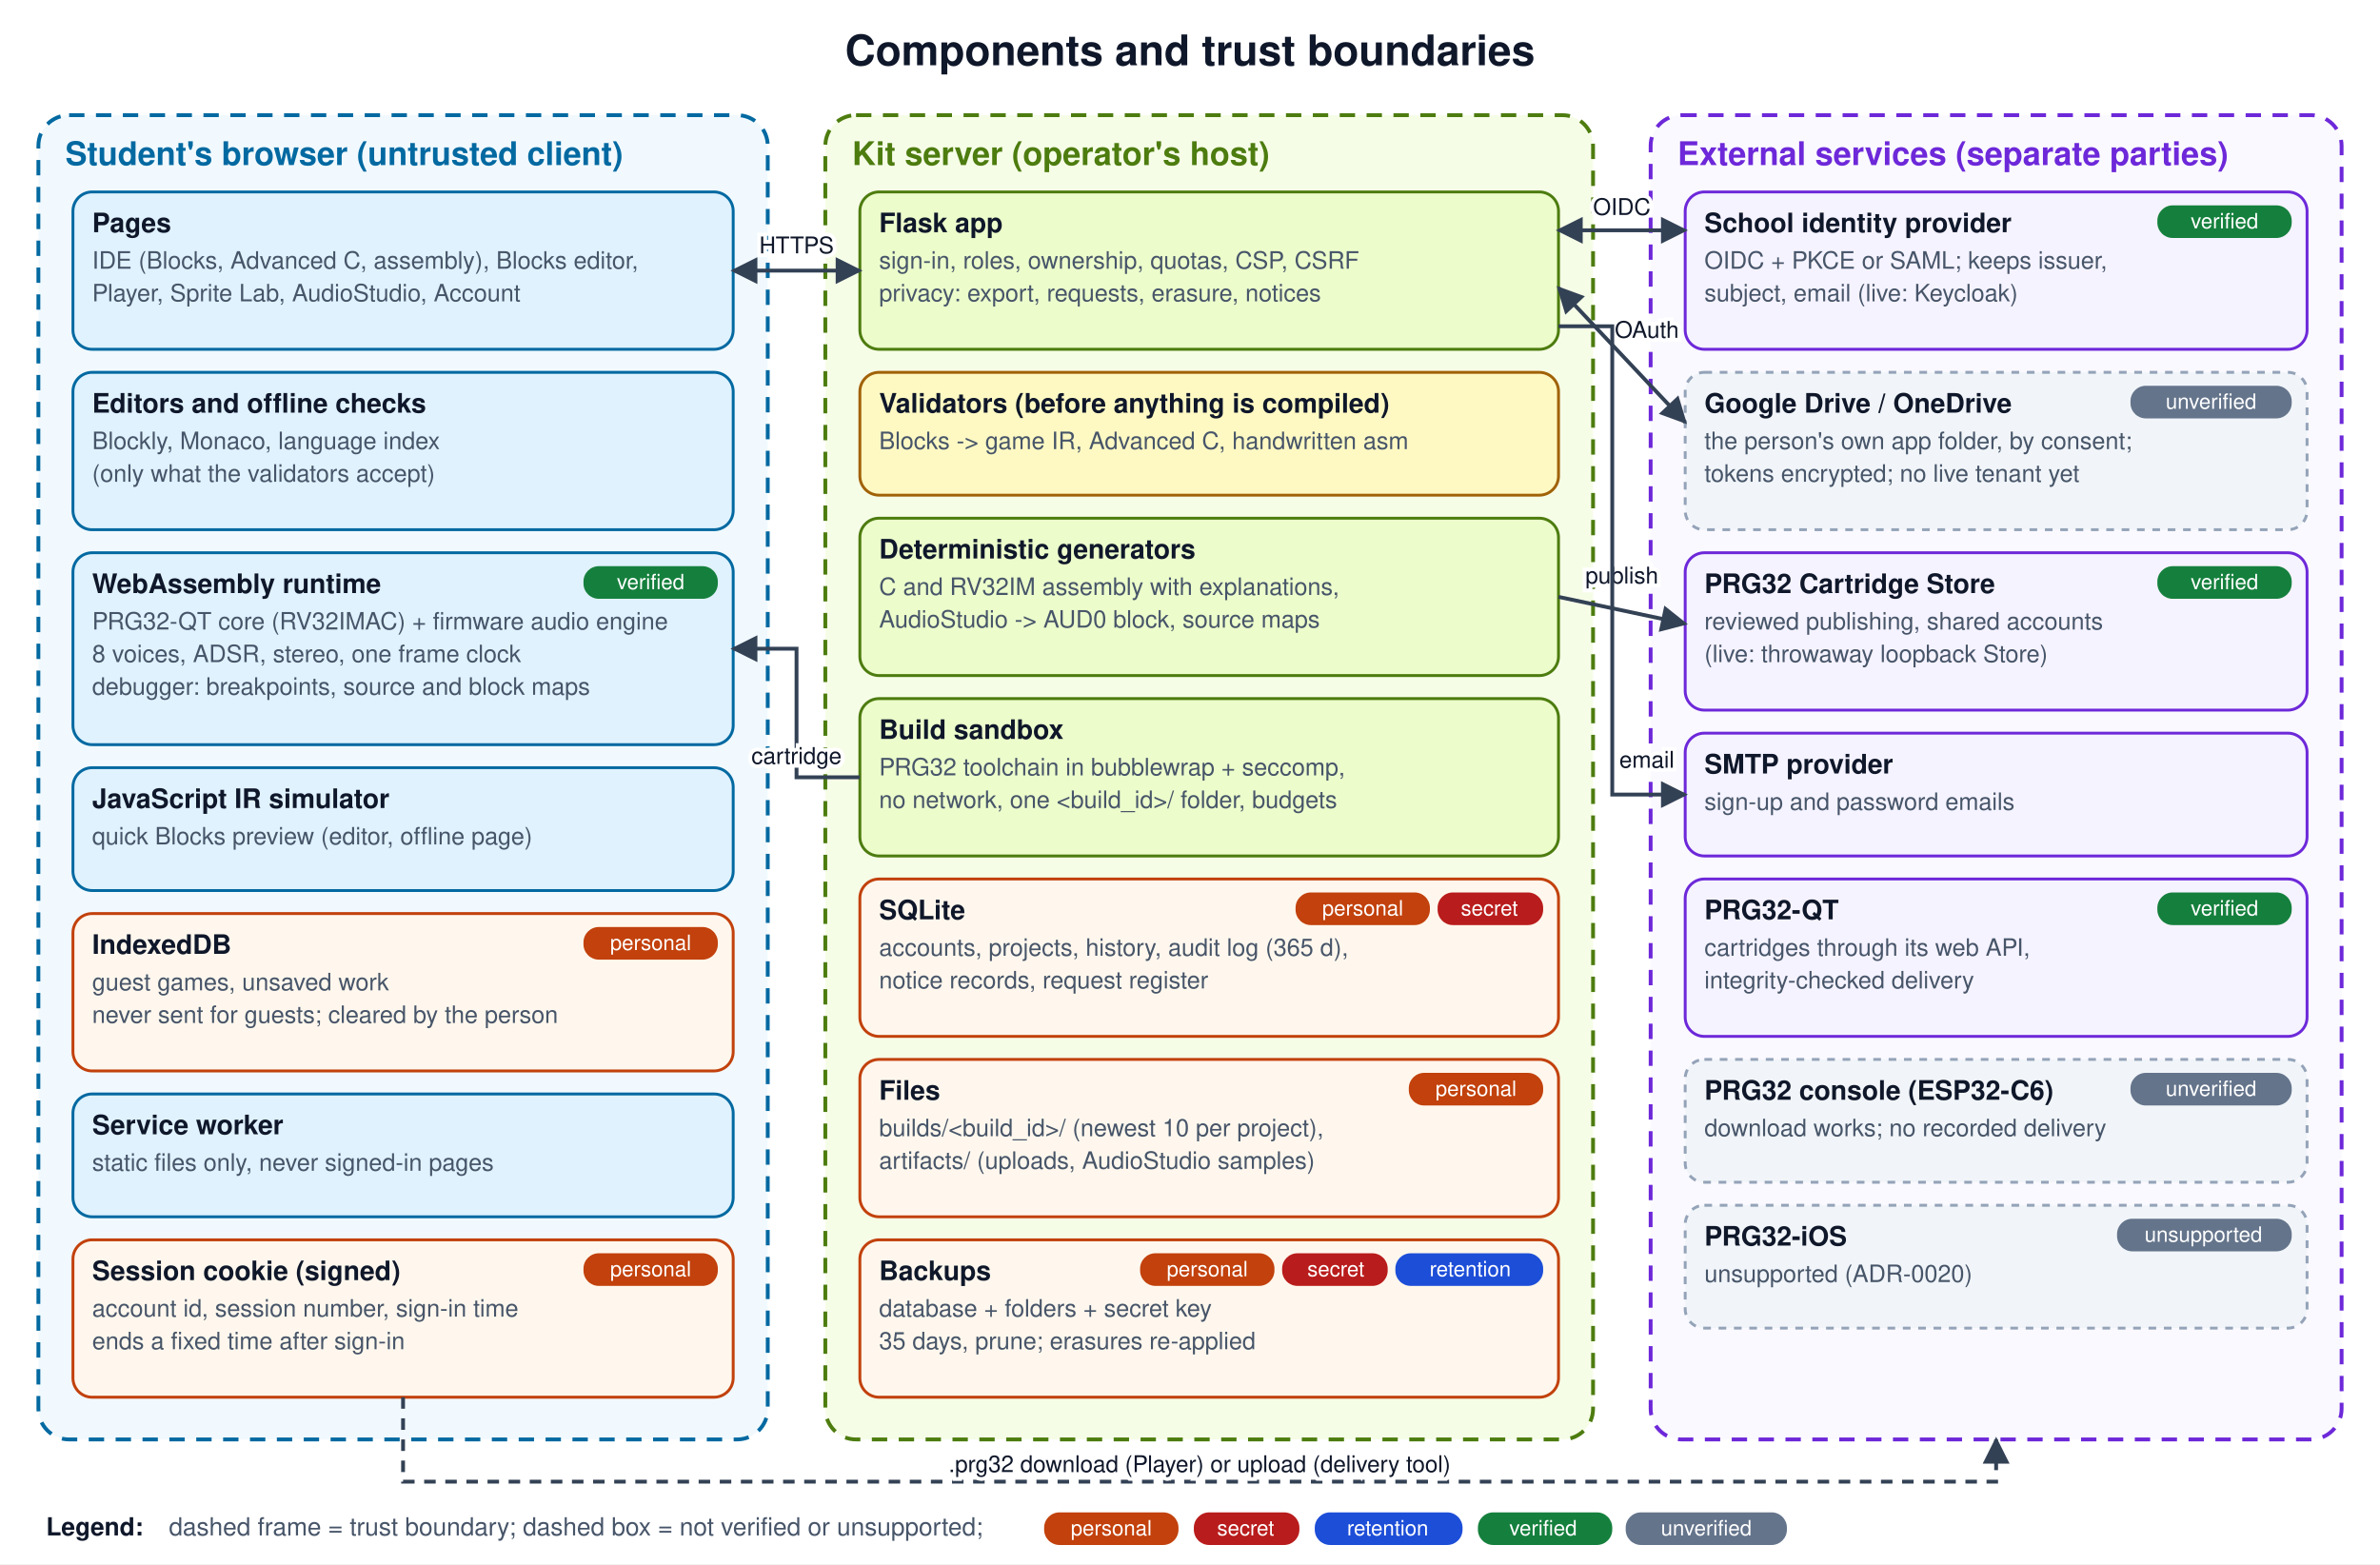
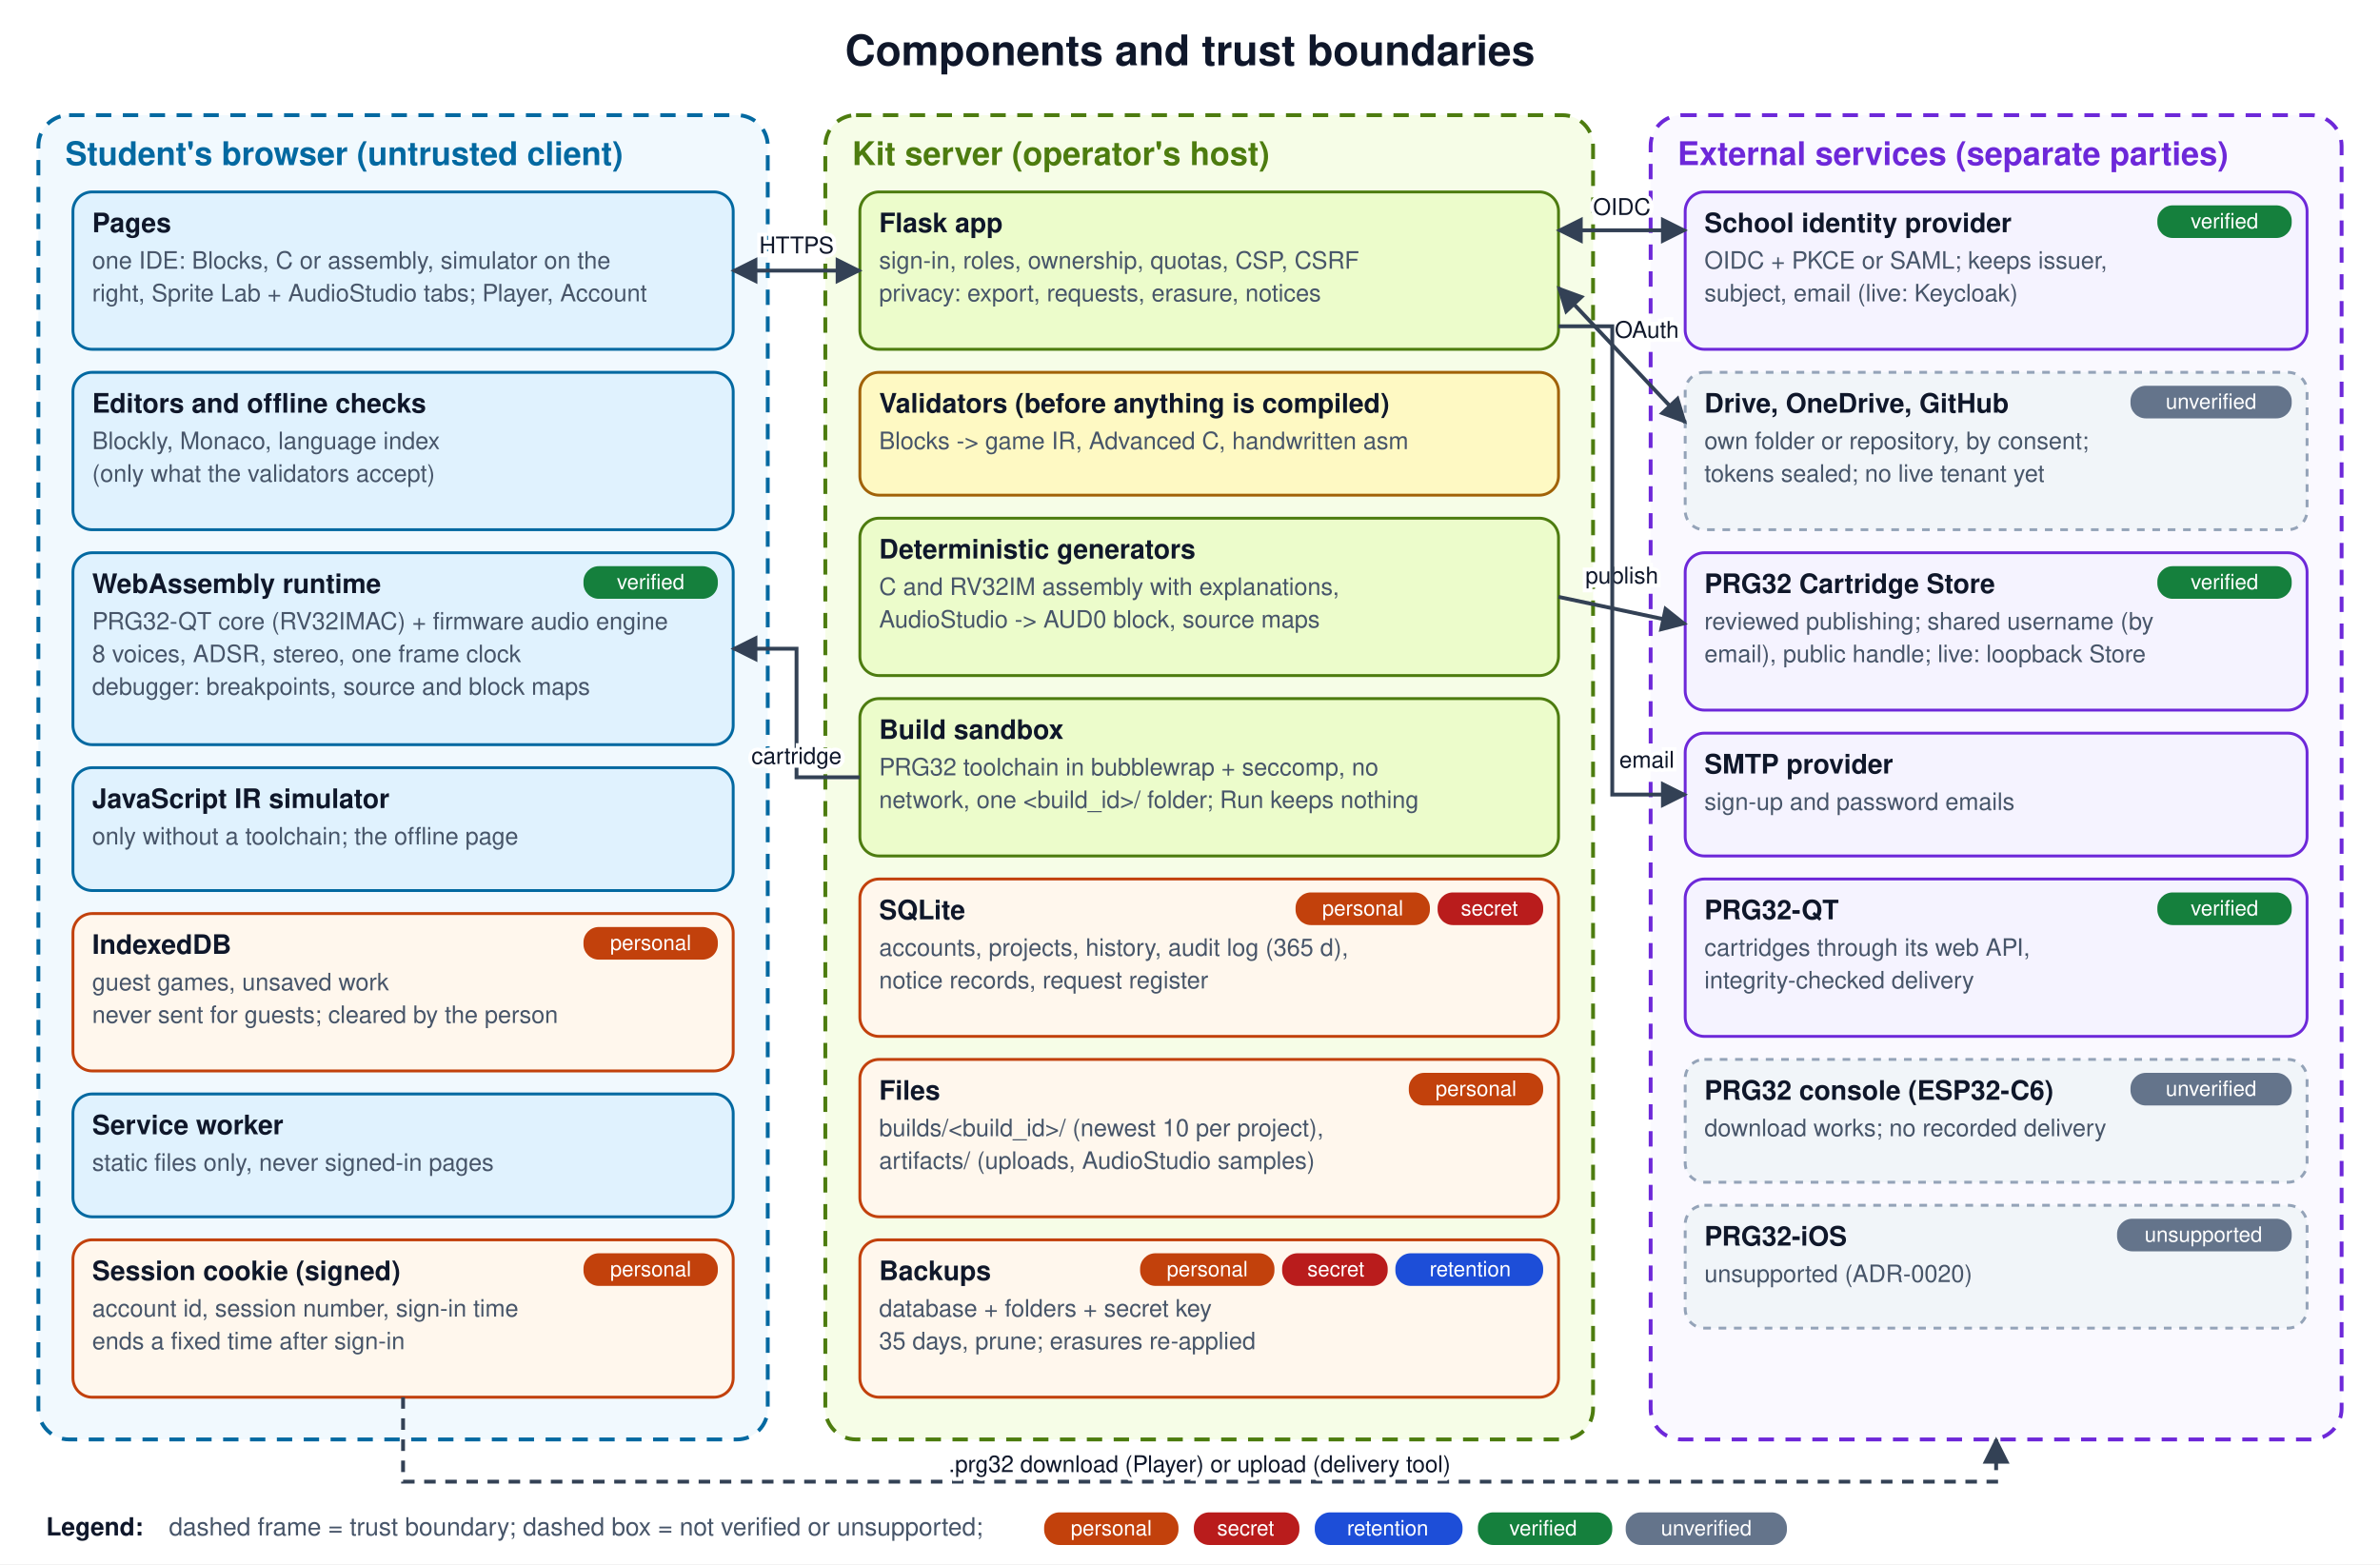
<svg xmlns="http://www.w3.org/2000/svg" viewBox="0 0 1240 815" role="img" aria-labelledby="title desc" font-family="Helvetica, Arial, sans-serif">
  <defs>
    <marker id="arrow" viewBox="0 0 10 10" refX="9" refY="5" markerWidth="7" markerHeight="7" orient="auto-start-reverse">
      <path d="M0,0 L10,5 L0,10 z" fill="#334155" />
    </marker>
  </defs>
  <rect width="1240" height="815" fill="#ffffff" />
  <text x="620" y="34" font-size="22" text-anchor="middle" fill="#0f172a" font-weight="bold">Components and trust boundaries</text>
  <rect x="20" y="60" width="380" height="690" rx="16" fill="#e0f2fe" fill-opacity="0.45" stroke="#0369a1" stroke-width="2" stroke-dasharray="8 6" />
  <text x="34" y="86" font-size="17" font-weight="bold" fill="#0369a1">Student's browser (untrusted client)</text>
  <rect x="38" y="100" width="344" height="82" rx="10" fill="#e0f2fe" stroke="#0369a1" stroke-width="1.5" />
  <text x="48" y="121" font-size="14" font-weight="bold" fill="#0f172a">Pages</text>
-   <text x="48" y="140" font-size="12.5" fill="#475569">IDE (Blocks, Advanced C, assembly), Blocks editor,</text>
-   <text x="48" y="157" font-size="12.5" fill="#475569">Player, Sprite Lab, AudioStudio, Account</text>
+   <text x="48" y="140" font-size="12.5" fill="#475569">one IDE: Blocks, C or assembly, simulator on the</text>
+   <text x="48" y="157" font-size="12.5" fill="#475569">right, Sprite Lab + AudioStudio tabs; Player, Account</text>
  <rect x="38" y="194" width="344" height="82" rx="10" fill="#e0f2fe" stroke="#0369a1" stroke-width="1.5" />
  <text x="48" y="215" font-size="14" font-weight="bold" fill="#0f172a">Editors and offline checks</text>
  <text x="48" y="234" font-size="12.5" fill="#475569">Blockly, Monaco, language index</text>
  <text x="48" y="251" font-size="12.5" fill="#475569">(only what the validators accept)</text>
  <rect x="38" y="288" width="344" height="100" rx="10" fill="#e0f2fe" stroke="#0369a1" stroke-width="1.5" />
  <text x="48" y="309" font-size="14" font-weight="bold" fill="#0f172a">WebAssembly runtime</text>
  <text x="48" y="328" font-size="12.5" fill="#475569">PRG32-QT core (RV32IMAC) + firmware audio engine</text>
  <text x="48" y="345" font-size="12.5" fill="#475569">8 voices, ADSR, stereo, one frame clock</text>
  <text x="48" y="362" font-size="12.5" fill="#475569">debugger: breakpoints, source and block maps</text>
  <rect x="304" y="295" width="70" height="17" rx="8" fill="#15803d" />
  <text x="339" y="307" font-size="11" text-anchor="middle" fill="#ffffff">verified</text>
  <rect x="38" y="400" width="344" height="64" rx="10" fill="#e0f2fe" stroke="#0369a1" stroke-width="1.5" />
  <text x="48" y="421" font-size="14" font-weight="bold" fill="#0f172a">JavaScript IR simulator</text>
-   <text x="48" y="440" font-size="12.5" fill="#475569">quick Blocks preview (editor, offline page)</text>
+   <text x="48" y="440" font-size="12.5" fill="#475569">only without a toolchain; the offline page</text>
  <rect x="38" y="476" width="344" height="82" rx="10" fill="#fff7ed" stroke="#c2410c" stroke-width="1.5" />
  <text x="48" y="497" font-size="14" font-weight="bold" fill="#0f172a">IndexedDB</text>
  <text x="48" y="516" font-size="12.5" fill="#475569">guest games, unsaved work</text>
  <text x="48" y="533" font-size="12.5" fill="#475569">never sent for guests; cleared by the person</text>
  <rect x="304" y="483" width="70" height="17" rx="8" fill="#c2410c" />
  <text x="339" y="495" font-size="11" text-anchor="middle" fill="#ffffff">personal</text>
  <rect x="38" y="570" width="344" height="64" rx="10" fill="#e0f2fe" stroke="#0369a1" stroke-width="1.5" />
  <text x="48" y="591" font-size="14" font-weight="bold" fill="#0f172a">Service worker</text>
  <text x="48" y="610" font-size="12.5" fill="#475569">static files only, never signed-in pages</text>
  <rect x="38" y="646" width="344" height="82" rx="10" fill="#fff7ed" stroke="#c2410c" stroke-width="1.5" />
  <text x="48" y="667" font-size="14" font-weight="bold" fill="#0f172a">Session cookie (signed)</text>
  <text x="48" y="686" font-size="12.5" fill="#475569">account id, session number, sign-in time</text>
  <text x="48" y="703" font-size="12.5" fill="#475569">ends a fixed time after sign-in</text>
  <rect x="304" y="653" width="70" height="17" rx="8" fill="#c2410c" />
  <text x="339" y="665" font-size="11" text-anchor="middle" fill="#ffffff">personal</text>
  <rect x="430" y="60" width="400" height="690" rx="16" fill="#ecfccb" fill-opacity="0.45" stroke="#4d7c0f" stroke-width="2" stroke-dasharray="8 6" />
  <text x="444" y="86" font-size="17" font-weight="bold" fill="#4d7c0f">Kit server (operator's host)</text>
  <rect x="448" y="100" width="364" height="82" rx="10" fill="#ecfccb" stroke="#4d7c0f" stroke-width="1.5" />
  <text x="458" y="121" font-size="14" font-weight="bold" fill="#0f172a">Flask app</text>
  <text x="458" y="140" font-size="12.5" fill="#475569">sign-in, roles, ownership, quotas, CSP, CSRF</text>
  <text x="458" y="157" font-size="12.5" fill="#475569">privacy: export, requests, erasure, notices</text>
  <rect x="448" y="194" width="364" height="64" rx="10" fill="#fef9c3" stroke="#a16207" stroke-width="1.5" />
  <text x="458" y="215" font-size="14" font-weight="bold" fill="#0f172a">Validators (before anything is compiled)</text>
  <text x="458" y="234" font-size="12.5" fill="#475569">Blocks -&gt; game IR, Advanced C, handwritten asm</text>
  <rect x="448" y="270" width="364" height="82" rx="10" fill="#ecfccb" stroke="#4d7c0f" stroke-width="1.5" />
  <text x="458" y="291" font-size="14" font-weight="bold" fill="#0f172a">Deterministic generators</text>
  <text x="458" y="310" font-size="12.5" fill="#475569">C and RV32IM assembly with explanations,</text>
  <text x="458" y="327" font-size="12.5" fill="#475569">AudioStudio -&gt; AUD0 block, source maps</text>
  <rect x="448" y="364" width="364" height="82" rx="10" fill="#ecfccb" stroke="#4d7c0f" stroke-width="1.5" />
  <text x="458" y="385" font-size="14" font-weight="bold" fill="#0f172a">Build sandbox</text>
-   <text x="458" y="404" font-size="12.5" fill="#475569">PRG32 toolchain in bubblewrap + seccomp,</text>
-   <text x="458" y="421" font-size="12.5" fill="#475569">no network, one &lt;build_id&gt;/ folder, budgets</text>
+   <text x="458" y="404" font-size="12.5" fill="#475569">PRG32 toolchain in bubblewrap + seccomp, no</text>
+   <text x="458" y="421" font-size="12.5" fill="#475569">network, one &lt;build_id&gt;/ folder; Run keeps nothing</text>
  <rect x="448" y="458" width="364" height="82" rx="10" fill="#fff7ed" stroke="#c2410c" stroke-width="1.5" />
  <text x="458" y="479" font-size="14" font-weight="bold" fill="#0f172a">SQLite</text>
  <text x="458" y="498" font-size="12.5" fill="#475569">accounts, projects, history, audit log (365 d),</text>
  <text x="458" y="515" font-size="12.5" fill="#475569">notice records, request register</text>
  <rect x="749" y="465" width="55" height="17" rx="8" fill="#b91c1c" />
  <text x="776" y="477" font-size="11" text-anchor="middle" fill="#ffffff">secret</text>
  <rect x="675" y="465" width="70" height="17" rx="8" fill="#c2410c" />
  <text x="710" y="477" font-size="11" text-anchor="middle" fill="#ffffff">personal</text>
  <rect x="448" y="552" width="364" height="82" rx="10" fill="#fff7ed" stroke="#c2410c" stroke-width="1.5" />
  <text x="458" y="573" font-size="14" font-weight="bold" fill="#0f172a">Files</text>
  <text x="458" y="592" font-size="12.5" fill="#475569">builds/&lt;build_id&gt;/ (newest 10 per project),</text>
  <text x="458" y="609" font-size="12.5" fill="#475569">artifacts/ (uploads, AudioStudio samples)</text>
  <rect x="734" y="559" width="70" height="17" rx="8" fill="#c2410c" />
  <text x="769" y="571" font-size="11" text-anchor="middle" fill="#ffffff">personal</text>
  <rect x="448" y="646" width="364" height="82" rx="10" fill="#fff7ed" stroke="#c2410c" stroke-width="1.5" />
  <text x="458" y="667" font-size="14" font-weight="bold" fill="#0f172a">Backups</text>
  <text x="458" y="686" font-size="12.5" fill="#475569">database + folders + secret key</text>
  <text x="458" y="703" font-size="12.5" fill="#475569">35 days, prune; erasures re-applied</text>
  <rect x="727" y="653" width="77" height="17" rx="8" fill="#1d4ed8" />
  <text x="766" y="665" font-size="11" text-anchor="middle" fill="#ffffff">retention</text>
  <rect x="668" y="653" width="55" height="17" rx="8" fill="#b91c1c" />
  <text x="696" y="665" font-size="11" text-anchor="middle" fill="#ffffff">secret</text>
  <rect x="594" y="653" width="70" height="17" rx="8" fill="#c2410c" />
  <text x="629" y="665" font-size="11" text-anchor="middle" fill="#ffffff">personal</text>
  <rect x="860" y="60" width="360" height="690" rx="16" fill="#f5f3ff" fill-opacity="0.45" stroke="#6d28d9" stroke-width="2" stroke-dasharray="8 6" />
  <text x="874" y="86" font-size="17" font-weight="bold" fill="#6d28d9">External services (separate parties)</text>
  <rect x="878" y="100" width="324" height="82" rx="10" fill="#f5f3ff" stroke="#6d28d9" stroke-width="1.5" />
  <text x="888" y="121" font-size="14" font-weight="bold" fill="#0f172a">School identity provider</text>
  <text x="888" y="140" font-size="12.5" fill="#475569">OIDC + PKCE or SAML; keeps issuer,</text>
  <text x="888" y="157" font-size="12.5" fill="#475569">subject, email (live: Keycloak)</text>
  <rect x="1124" y="107" width="70" height="17" rx="8" fill="#15803d" />
  <text x="1159" y="119" font-size="11" text-anchor="middle" fill="#ffffff">verified</text>
  <rect x="878" y="194" width="324" height="82" rx="10" fill="#f1f5f9" stroke="#94a3b8" stroke-width="1.5" stroke-dasharray="4 4" />
-   <text x="888" y="215" font-size="14" font-weight="bold" fill="#0f172a">Google Drive / OneDrive</text>
-   <text x="888" y="234" font-size="12.5" fill="#475569">the person's own app folder, by consent;</text>
-   <text x="888" y="251" font-size="12.5" fill="#475569">tokens encrypted; no live tenant yet</text>
+   <text x="888" y="215" font-size="14" font-weight="bold" fill="#0f172a">Drive, OneDrive, GitHub</text>
+   <text x="888" y="234" font-size="12.5" fill="#475569">own folder or repository, by consent;</text>
+   <text x="888" y="251" font-size="12.5" fill="#475569">tokens sealed; no live tenant yet</text>
  <rect x="1110" y="201" width="84" height="17" rx="8" fill="#64748b" />
  <text x="1152" y="213" font-size="11" text-anchor="middle" fill="#ffffff">unverified</text>
  <rect x="878" y="288" width="324" height="82" rx="10" fill="#f5f3ff" stroke="#6d28d9" stroke-width="1.5" />
  <text x="888" y="309" font-size="14" font-weight="bold" fill="#0f172a">PRG32 Cartridge Store</text>
-   <text x="888" y="328" font-size="12.5" fill="#475569">reviewed publishing, shared accounts</text>
-   <text x="888" y="345" font-size="12.5" fill="#475569">(live: throwaway loopback Store)</text>
+   <text x="888" y="328" font-size="12.5" fill="#475569">reviewed publishing; shared username (by</text>
+   <text x="888" y="345" font-size="12.5" fill="#475569">email), public handle; live: loopback Store</text>
  <rect x="1124" y="295" width="70" height="17" rx="8" fill="#15803d" />
  <text x="1159" y="307" font-size="11" text-anchor="middle" fill="#ffffff">verified</text>
  <rect x="878" y="382" width="324" height="64" rx="10" fill="#f5f3ff" stroke="#6d28d9" stroke-width="1.5" />
  <text x="888" y="403" font-size="14" font-weight="bold" fill="#0f172a">SMTP provider</text>
  <text x="888" y="422" font-size="12.5" fill="#475569">sign-up and password emails</text>
  <rect x="878" y="458" width="324" height="82" rx="10" fill="#f5f3ff" stroke="#6d28d9" stroke-width="1.5" />
  <text x="888" y="479" font-size="14" font-weight="bold" fill="#0f172a">PRG32-QT</text>
  <text x="888" y="498" font-size="12.5" fill="#475569">cartridges through its web API,</text>
  <text x="888" y="515" font-size="12.5" fill="#475569">integrity-checked delivery</text>
  <rect x="1124" y="465" width="70" height="17" rx="8" fill="#15803d" />
  <text x="1159" y="477" font-size="11" text-anchor="middle" fill="#ffffff">verified</text>
  <rect x="878" y="552" width="324" height="64" rx="10" fill="#f1f5f9" stroke="#94a3b8" stroke-width="1.5" stroke-dasharray="4 4" />
  <text x="888" y="573" font-size="14" font-weight="bold" fill="#0f172a">PRG32 console (ESP32-C6)</text>
  <text x="888" y="592" font-size="12.5" fill="#475569">download works; no recorded delivery</text>
  <rect x="1110" y="559" width="84" height="17" rx="8" fill="#64748b" />
  <text x="1152" y="571" font-size="11" text-anchor="middle" fill="#ffffff">unverified</text>
  <rect x="878" y="628" width="324" height="64" rx="10" fill="#f1f5f9" stroke="#94a3b8" stroke-width="1.5" stroke-dasharray="4 4" />
  <text x="888" y="649" font-size="14" font-weight="bold" fill="#0f172a">PRG32-iOS</text>
  <text x="888" y="668" font-size="12.5" fill="#475569">unsupported (ADR-0020)</text>
  <rect x="1103" y="635" width="91" height="17" rx="8" fill="#64748b" />
  <text x="1148" y="647" font-size="11" text-anchor="middle" fill="#ffffff">unsupported</text>
  <path d="M382,141 L448,141" fill="none" stroke="#334155" stroke-width="2" marker-end="url(#arrow)" marker-start="url(#arrow)" />
  <text x="415" y="132" font-size="12" text-anchor="middle" fill="#0f172a" paint-order="stroke" stroke="#ffffff" stroke-width="4">HTTPS</text>
  <path d="M448,405 L415,405 L415,338 L382,338" fill="none" stroke="#334155" stroke-width="2" marker-end="url(#arrow)" />
  <text x="415" y="398" font-size="12" text-anchor="middle" fill="#0f172a" paint-order="stroke" stroke="#ffffff" stroke-width="4">cartridge</text>
  <path d="M812,120 L878,120" fill="none" stroke="#334155" stroke-width="2" marker-end="url(#arrow)" marker-start="url(#arrow)" />
  <text x="845" y="112" font-size="12" text-anchor="middle" fill="#0f172a" paint-order="stroke" stroke="#ffffff" stroke-width="4">OIDC</text>
  <path d="M812,150 L878,220" fill="none" stroke="#334155" stroke-width="2" marker-end="url(#arrow)" marker-start="url(#arrow)" />
  <text x="858" y="176" font-size="12" text-anchor="middle" fill="#0f172a" paint-order="stroke" stroke="#ffffff" stroke-width="4">OAuth</text>
  <path d="M812,311 L878,325" fill="none" stroke="#334155" stroke-width="2" marker-end="url(#arrow)" />
  <text x="845" y="304" font-size="12" text-anchor="middle" fill="#0f172a" paint-order="stroke" stroke="#ffffff" stroke-width="4">publish</text>
  <path d="M812,170 L840,170 L840,414 L878,414" fill="none" stroke="#334155" stroke-width="2" marker-end="url(#arrow)" />
  <text x="858" y="400" font-size="12" text-anchor="middle" fill="#0f172a" paint-order="stroke" stroke="#ffffff" stroke-width="4">email</text>
  <path d="M210,728 L210,772 L1040,772 L1040,750" fill="none" stroke="#334155" stroke-width="2" stroke-dasharray="6 5" marker-end="url(#arrow)" />
  <text x="625" y="767" font-size="12" text-anchor="middle" fill="#0f172a" paint-order="stroke" stroke="#ffffff" stroke-width="4">.prg32 download (Player) or upload (delivery tool)</text>
  <text x="24" y="800" font-size="13" text-anchor="start" fill="#0f172a" font-weight="bold">Legend:</text>
  <text x="88" y="800" font-size="13" text-anchor="start" fill="#475569">dashed frame = trust boundary;  dashed box = not verified or unsupported;</text>
  <rect x="544" y="788" width="70" height="17" rx="8" fill="#c2410c" />
  <text x="579" y="800" font-size="11" text-anchor="middle" fill="#ffffff">personal</text>
  <rect x="622" y="788" width="55" height="17" rx="8" fill="#b91c1c" />
  <text x="649" y="800" font-size="11" text-anchor="middle" fill="#ffffff">secret</text>
  <rect x="685" y="788" width="77" height="17" rx="8" fill="#1d4ed8" />
  <text x="723" y="800" font-size="11" text-anchor="middle" fill="#ffffff">retention</text>
  <rect x="770" y="788" width="70" height="17" rx="8" fill="#15803d" />
  <text x="804" y="800" font-size="11" text-anchor="middle" fill="#ffffff">verified</text>
  <rect x="847" y="788" width="84" height="17" rx="8" fill="#64748b" />
  <text x="889" y="800" font-size="11" text-anchor="middle" fill="#ffffff">unverified</text>
</svg>
